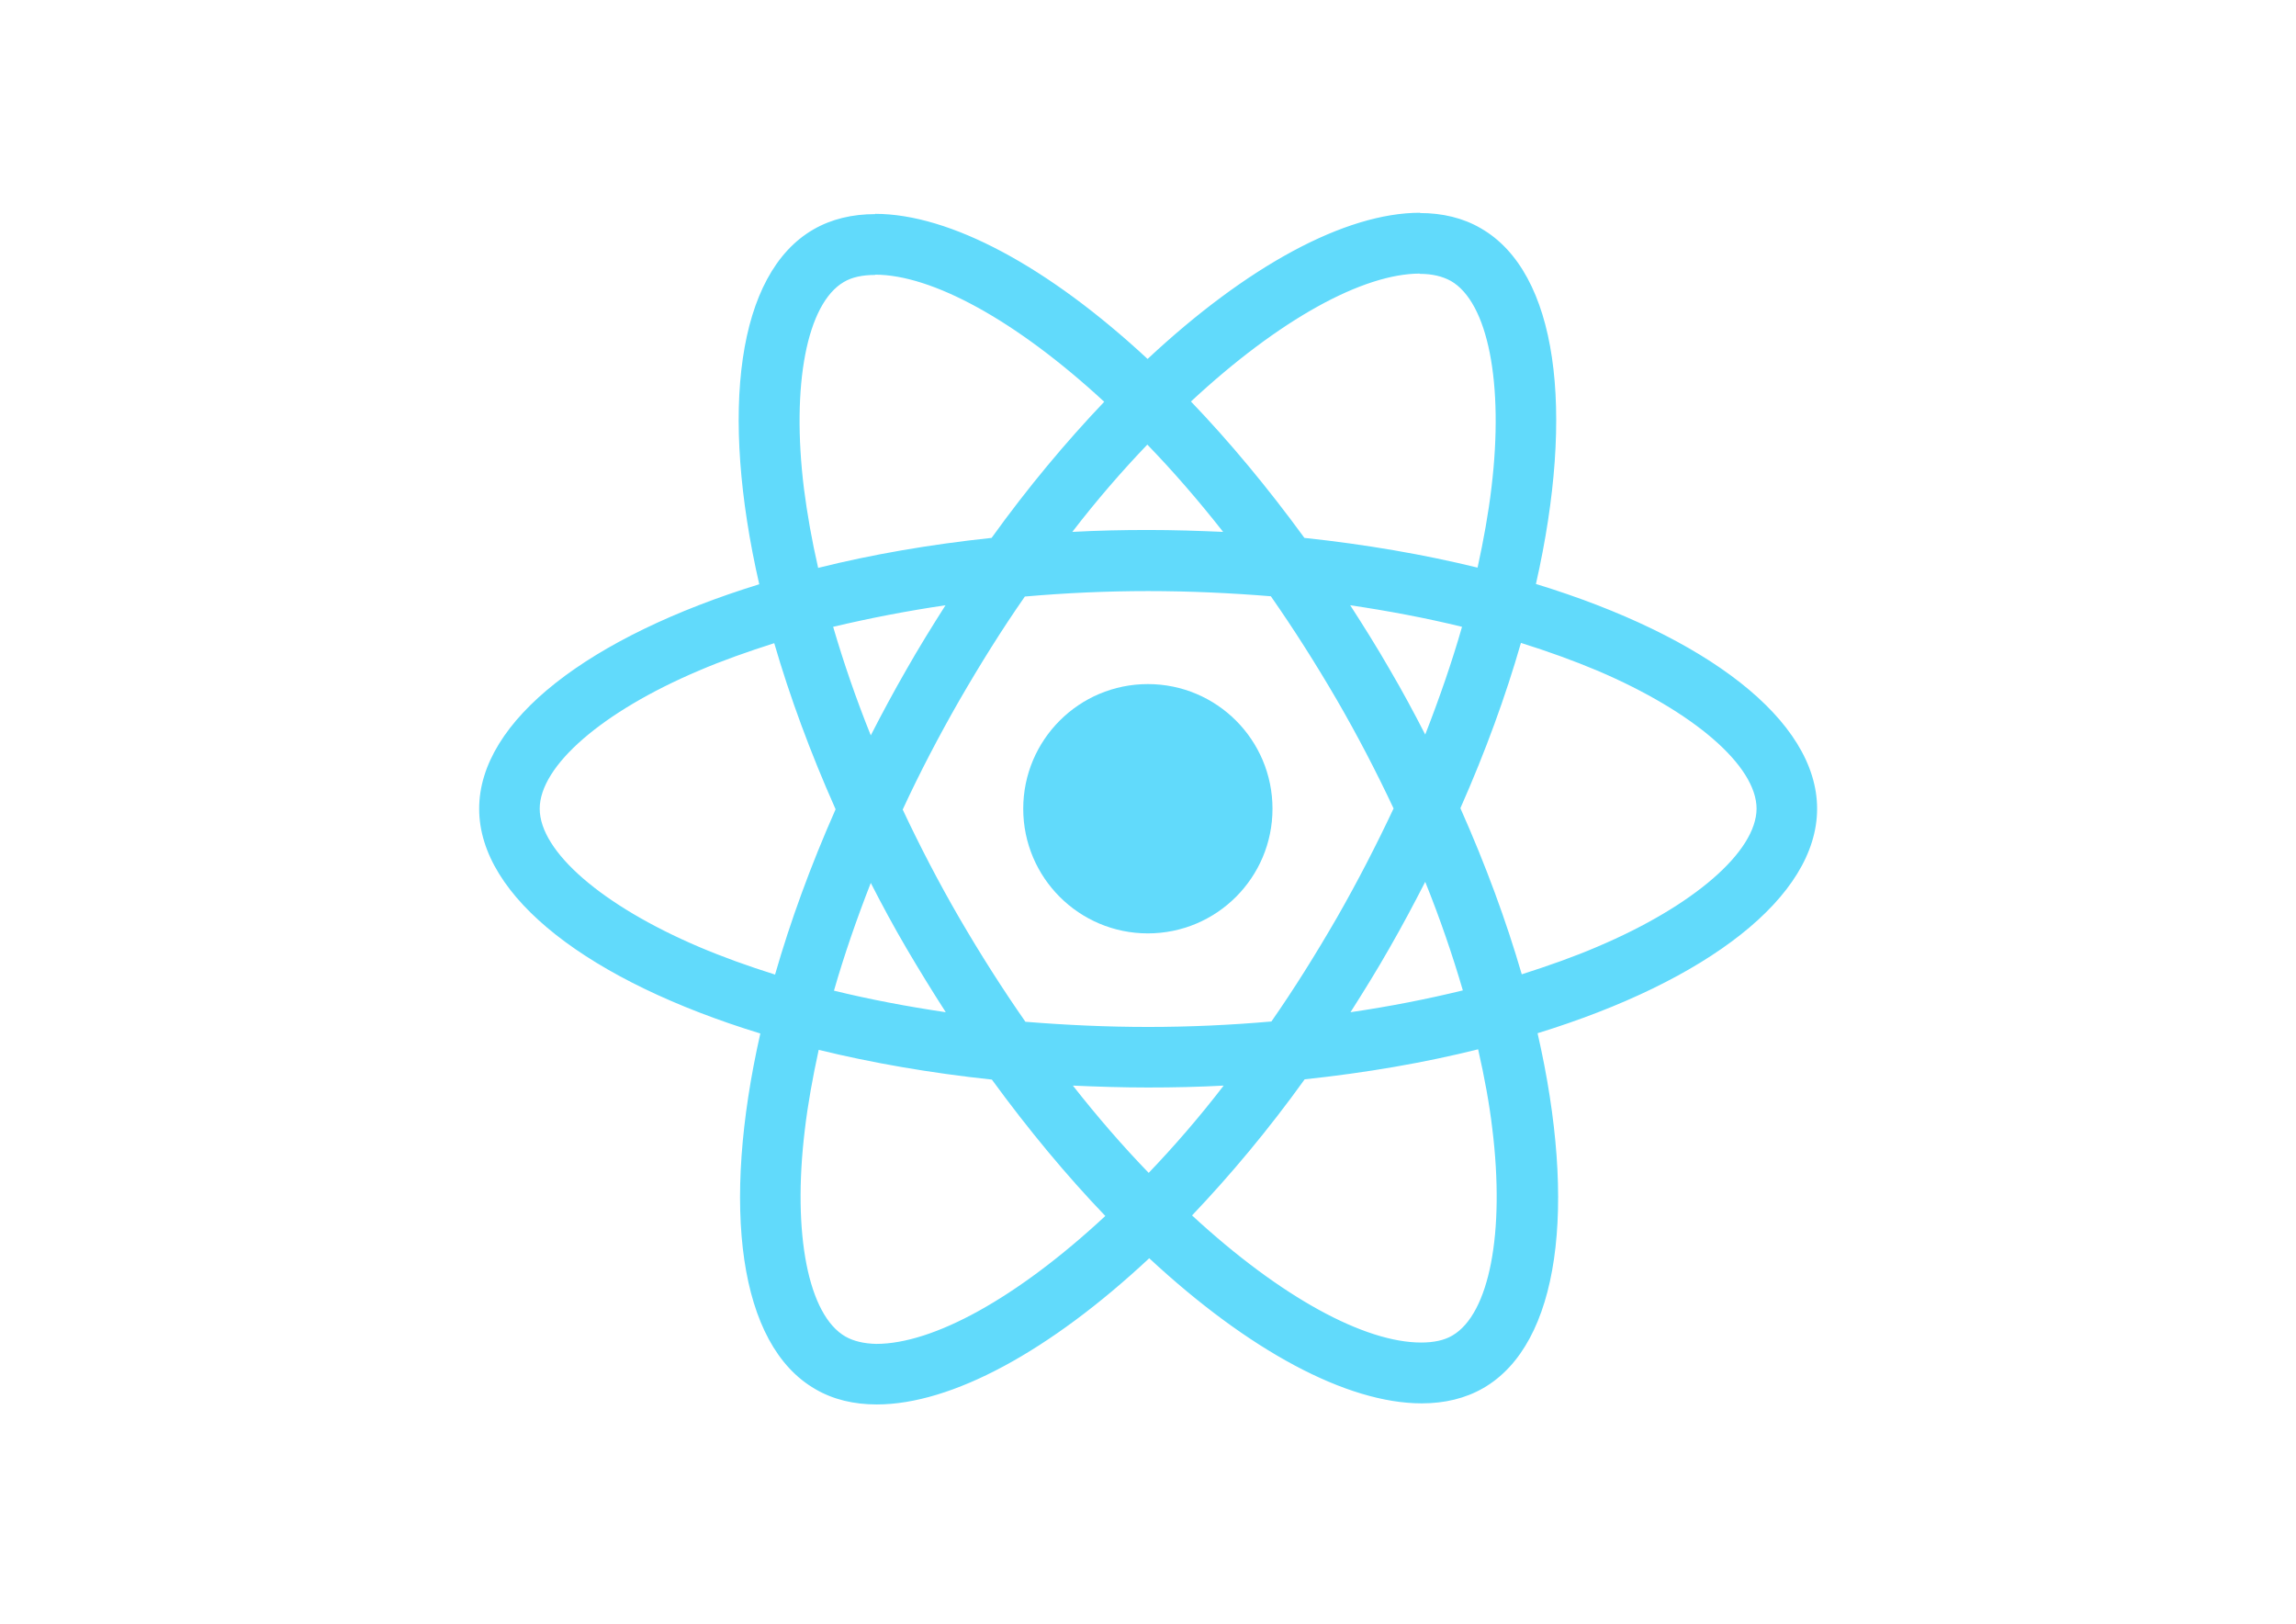
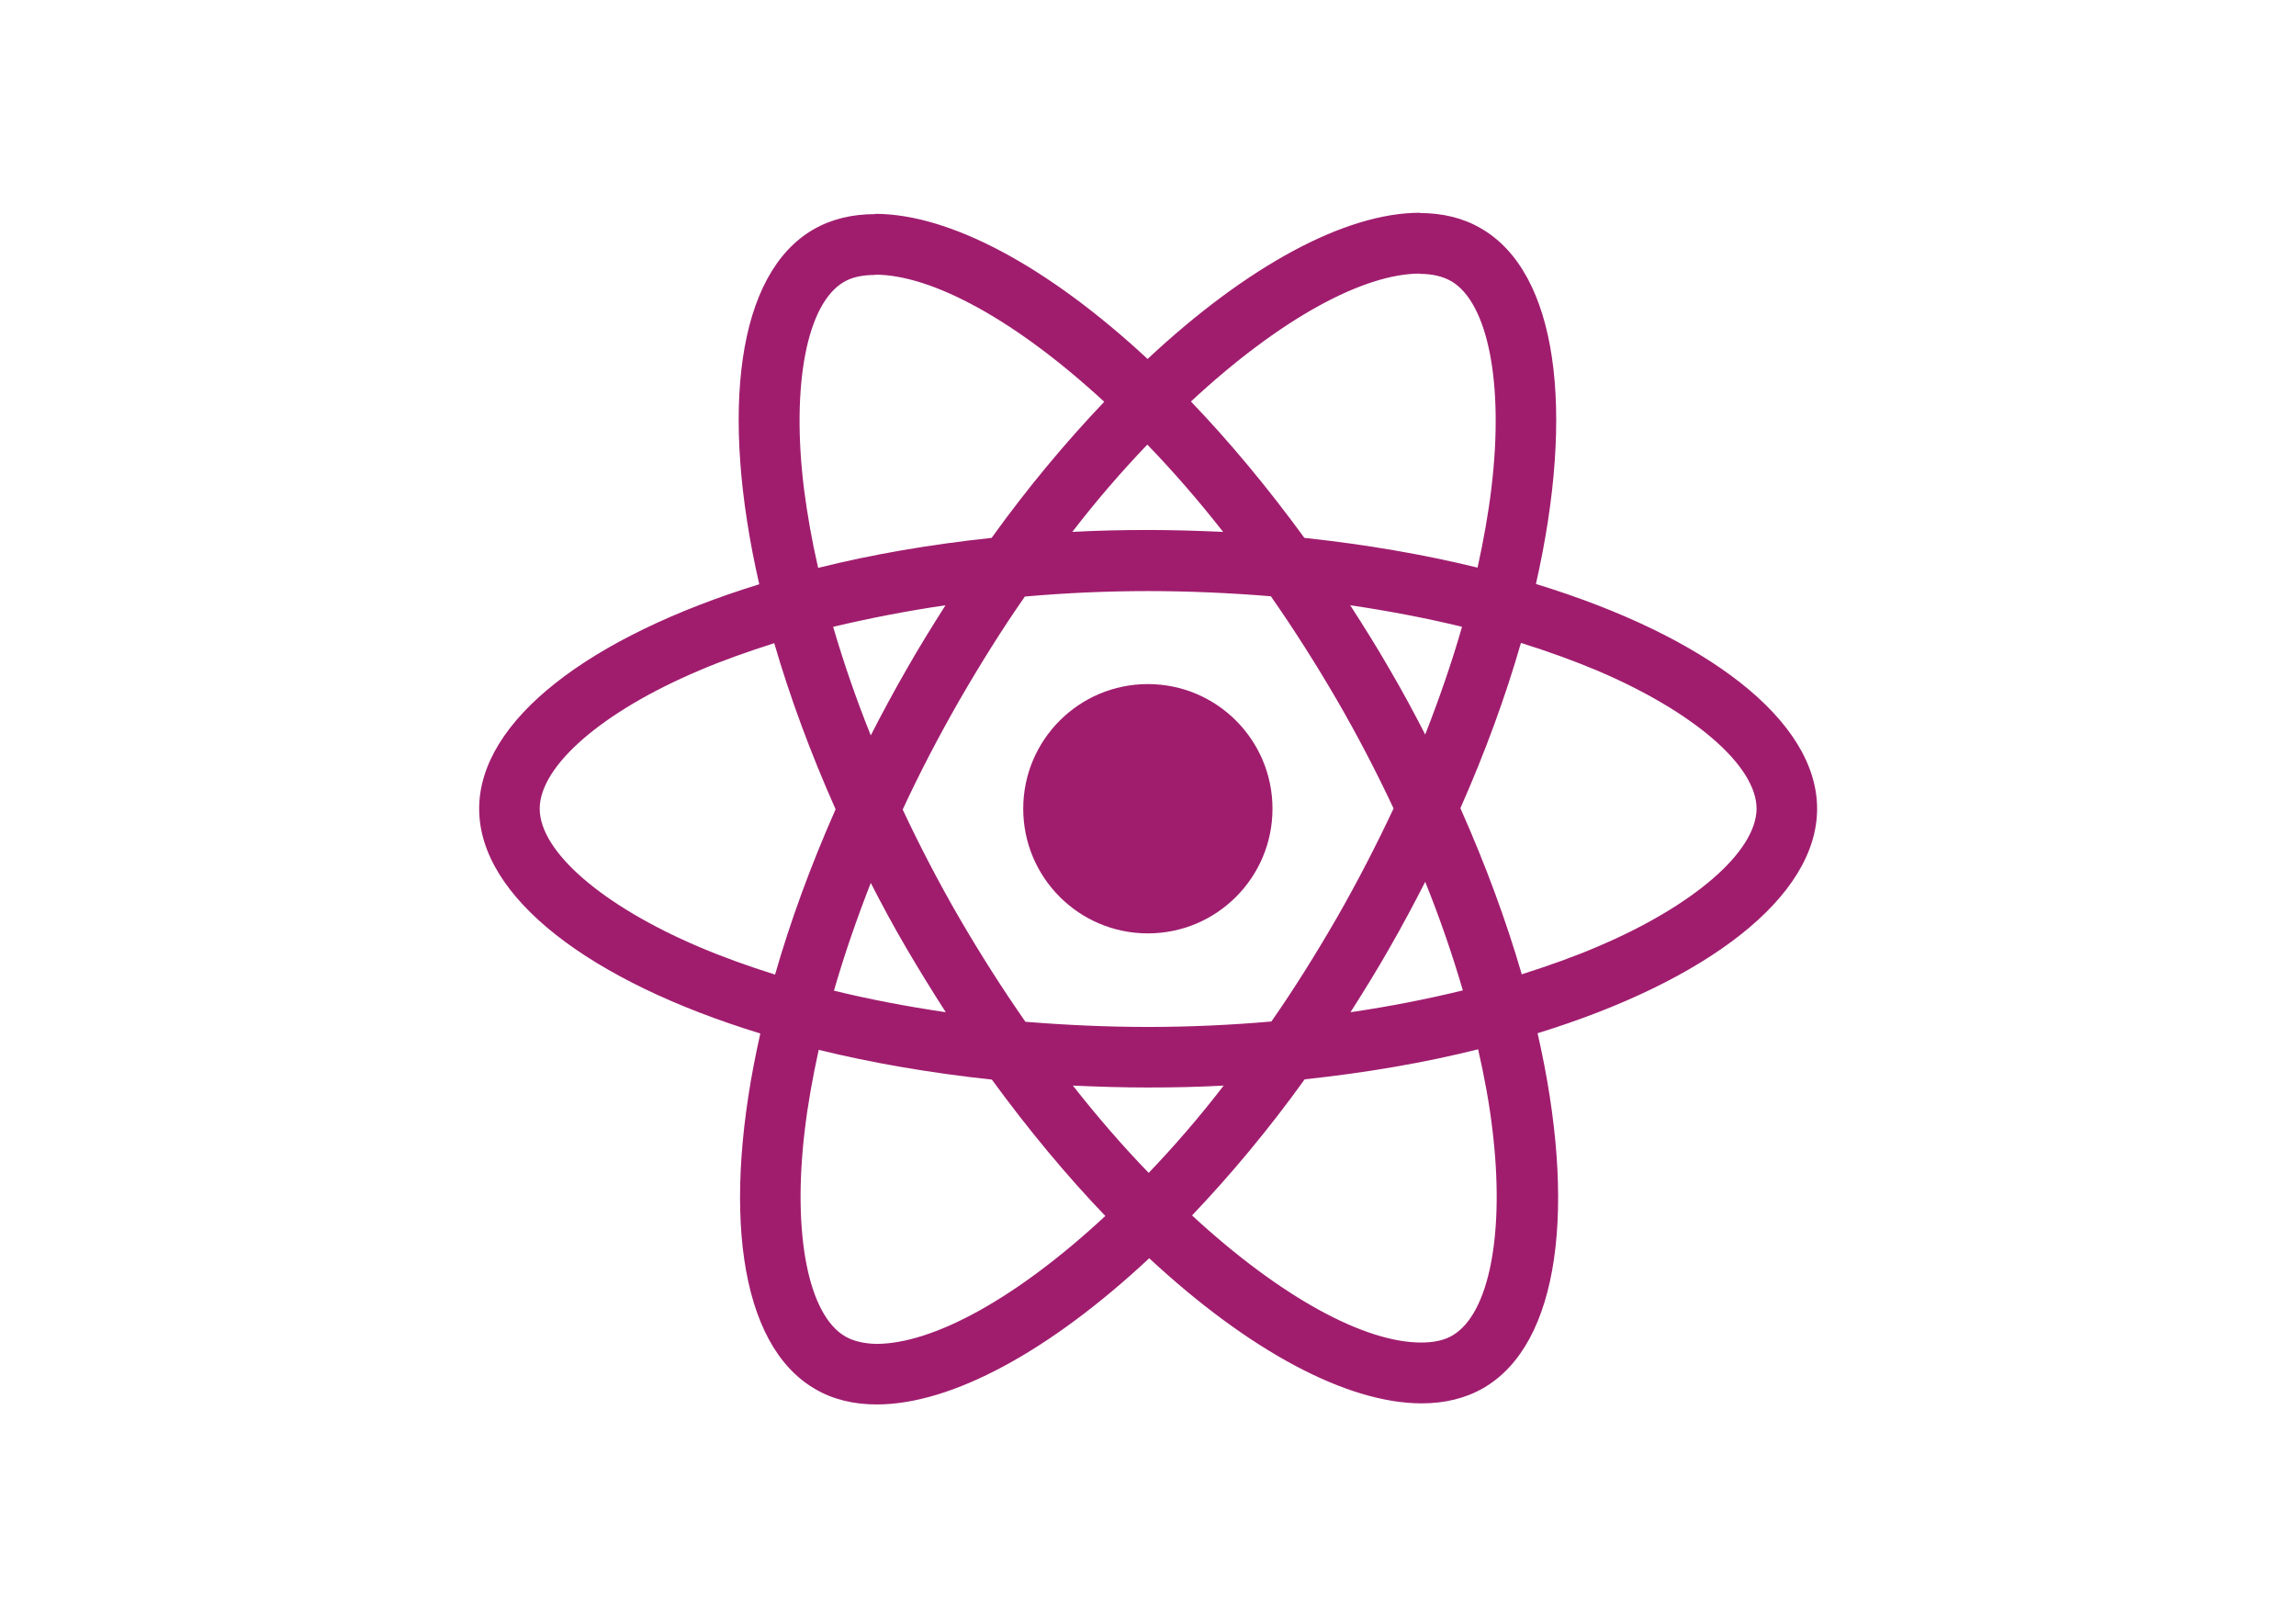
- <svg xmlns="http://www.w3.org/2000/svg" viewBox="0 0 841.9 595.3">
-   <g fill="#61DAFB">
-     <path d="M666.3 296.5c0-32.5-40.7-63.3-103.1-82.4 14.4-63.6 8-114.2-20.2-130.4-6.5-3.8-14.1-5.6-22.4-5.6v22.3c4.6 0 8.3.9 11.4 2.6 13.6 7.8 19.5 37.5 14.9 75.7-1.1 9.4-2.9 19.3-5.1 29.4-19.6-4.8-41-8.5-63.5-10.9-13.5-18.5-27.5-35.3-41.6-50 32.6-30.3 63.2-46.9 84-46.9V78c-27.5 0-63.5 19.6-99.9 53.6-36.4-33.8-72.4-53.2-99.9-53.2v22.3c20.7 0 51.4 16.5 84 46.6-14 14.7-28 31.4-41.3 49.9-22.6 2.4-44 6.1-63.6 11-2.3-10-4-19.7-5.2-29-4.7-38.2 1.1-67.9 14.6-75.8 3-1.8 6.9-2.6 11.5-2.6V78.5c-8.4 0-16 1.8-22.6 5.6-28.1 16.2-34.4 66.7-19.9 130.1-62.2 19.2-102.7 49.9-102.7 82.3 0 32.5 40.7 63.3 103.1 82.4-14.4 63.6-8 114.2 20.2 130.4 6.5 3.8 14.1 5.6 22.5 5.6 27.5 0 63.5-19.6 99.9-53.6 36.4 33.8 72.4 53.2 99.9 53.2 8.4 0 16-1.8 22.6-5.6 28.1-16.2 34.4-66.7 19.9-130.1 62-19.1 102.5-49.9 102.5-82.3zm-130.2-66.7c-3.7 12.9-8.3 26.2-13.5 39.5-4.1-8-8.4-16-13.1-24-4.6-8-9.5-15.8-14.4-23.4 14.2 2.1 27.9 4.7 41 7.9zm-45.8 106.5c-7.8 13.5-15.8 26.3-24.1 38.2-14.9 1.3-30 2-45.2 2-15.1 0-30.2-.7-45-1.9-8.3-11.9-16.4-24.6-24.2-38-7.6-13.1-14.5-26.4-20.8-39.8 6.2-13.4 13.2-26.8 20.7-39.9 7.8-13.5 15.8-26.3 24.1-38.2 14.9-1.3 30-2 45.2-2 15.1 0 30.2.7 45 1.9 8.3 11.9 16.4 24.6 24.2 38 7.6 13.1 14.5 26.4 20.8 39.8-6.3 13.4-13.2 26.8-20.7 39.9zm32.3-13c5.4 13.4 10 26.8 13.8 39.8-13.1 3.2-26.9 5.9-41.2 8 4.9-7.7 9.8-15.6 14.4-23.7 4.6-8 8.9-16.1 13-24.1zM421.2 430c-9.3-9.6-18.6-20.3-27.8-32 9 .4 18.2.7 27.5.7 9.4 0 18.7-.2 27.8-.7-9 11.7-18.3 22.4-27.5 32zm-74.4-58.9c-14.2-2.1-27.9-4.7-41-7.9 3.7-12.9 8.3-26.2 13.5-39.5 4.1 8 8.4 16 13.1 24 4.7 8 9.5 15.8 14.4 23.4zM420.7 163c9.3 9.6 18.6 20.3 27.8 32-9-.4-18.2-.7-27.5-.7-9.4 0-18.7.2-27.8.7 9-11.7 18.3-22.4 27.5-32zm-74 58.9c-4.9 7.7-9.8 15.6-14.4 23.7-4.6 8-8.9 16-13 24-5.4-13.4-10-26.8-13.8-39.8 13.1-3.1 26.9-5.8 41.2-7.9zm-90.5 125.2c-35.4-15.1-58.3-34.9-58.3-50.6 0-15.7 22.9-35.6 58.3-50.6 8.6-3.7 18-7 27.7-10.1 5.7 19.6 13.2 40 22.5 60.9-9.2 20.8-16.6 41.1-22.2 60.6-9.9-3.1-19.3-6.5-28-10.2zM310 490c-13.6-7.8-19.5-37.5-14.9-75.7 1.1-9.4 2.9-19.3 5.1-29.4 19.6 4.8 41 8.5 63.5 10.9 13.5 18.5 27.5 35.3 41.6 50-32.6 30.3-63.2 46.9-84 46.9-4.5-.1-8.3-1-11.3-2.7zm237.2-76.2c4.7 38.2-1.1 67.9-14.6 75.8-3 1.8-6.9 2.6-11.5 2.6-20.7 0-51.4-16.5-84-46.6 14-14.7 28-31.4 41.3-49.9 22.6-2.4 44-6.1 63.6-11 2.3 10.1 4.1 19.8 5.2 29.1zm38.5-66.7c-8.6 3.7-18 7-27.7 10.1-5.7-19.6-13.2-40-22.5-60.9 9.2-20.8 16.6-41.1 22.2-60.6 9.9 3.1 19.3 6.5 28.1 10.2 35.4 15.1 58.3 34.9 58.3 50.6-.1 15.7-23 35.6-58.4 50.6zM320.8 78.4z" />
-     <circle cx="420.9" cy="296.5" r="45.7" />
-     <path d="M520.5 78.1z" />
+ <svg xmlns="http://www.w3.org/2000/svg" width="841.9" height="595.3">
+   <rect id="backgroundrect" width="100%" height="100%" x="0" y="0" fill="none" stroke="none" />
+   <g class="currentLayer" style="">
+     <g fill="#a01d6e" id="svg_1" class="selected" fill-opacity="1">
+       <path d="M666.3 296.5c0-32.5-40.7-63.3-103.1-82.4 14.4-63.6 8-114.2-20.2-130.4-6.5-3.8-14.1-5.6-22.4-5.6v22.3c4.6 0 8.3.9 11.4 2.6 13.6 7.8 19.5 37.5 14.9 75.7-1.1 9.4-2.9 19.3-5.1 29.4-19.6-4.8-41-8.5-63.5-10.9-13.5-18.5-27.5-35.3-41.6-50 32.6-30.3 63.2-46.9 84-46.9V78c-27.5 0-63.5 19.6-99.9 53.6-36.4-33.8-72.4-53.2-99.9-53.2v22.3c20.7 0 51.4 16.5 84 46.6-14 14.7-28 31.4-41.3 49.9-22.6 2.4-44 6.1-63.6 11-2.3-10-4-19.7-5.2-29-4.7-38.2 1.1-67.9 14.6-75.8 3-1.8 6.9-2.6 11.5-2.6V78.5c-8.4 0-16 1.8-22.6 5.6-28.1 16.2-34.4 66.7-19.9 130.1-62.2 19.2-102.7 49.9-102.7 82.3 0 32.5 40.7 63.3 103.1 82.4-14.4 63.6-8 114.2 20.2 130.4 6.5 3.8 14.1 5.6 22.5 5.6 27.5 0 63.5-19.6 99.9-53.6 36.4 33.8 72.4 53.2 99.9 53.2 8.4 0 16-1.8 22.6-5.6 28.1-16.2 34.4-66.7 19.9-130.1 62-19.1 102.5-49.9 102.5-82.3zm-130.2-66.7c-3.7 12.9-8.3 26.2-13.5 39.5-4.1-8-8.4-16-13.1-24-4.6-8-9.5-15.8-14.4-23.4 14.2 2.1 27.9 4.7 41 7.9zm-45.8 106.5c-7.8 13.5-15.8 26.3-24.1 38.2-14.9 1.3-30 2-45.2 2-15.1 0-30.2-.7-45-1.9-8.3-11.9-16.4-24.6-24.2-38-7.6-13.1-14.5-26.4-20.8-39.8 6.2-13.4 13.2-26.8 20.7-39.9 7.8-13.5 15.8-26.3 24.1-38.2 14.9-1.3 30-2 45.2-2 15.1 0 30.2.7 45 1.9 8.3 11.9 16.4 24.6 24.2 38 7.6 13.1 14.5 26.4 20.8 39.8-6.3 13.4-13.2 26.8-20.7 39.9zm32.3-13c5.4 13.4 10 26.8 13.8 39.8-13.1 3.2-26.9 5.9-41.2 8 4.9-7.7 9.8-15.6 14.4-23.7 4.6-8 8.9-16.1 13-24.1zM421.2 430c-9.3-9.6-18.6-20.3-27.8-32 9 .4 18.2.7 27.5.7 9.4 0 18.7-.2 27.8-.7-9 11.7-18.3 22.4-27.5 32zm-74.4-58.9c-14.2-2.1-27.9-4.7-41-7.9 3.7-12.9 8.3-26.2 13.5-39.5 4.1 8 8.4 16 13.1 24 4.7 8 9.5 15.8 14.4 23.4zM420.7 163c9.3 9.6 18.6 20.3 27.8 32-9-.4-18.2-.7-27.5-.7-9.4 0-18.7.2-27.8.7 9-11.7 18.3-22.4 27.5-32zm-74 58.9c-4.9 7.7-9.8 15.6-14.4 23.7-4.6 8-8.9 16-13 24-5.4-13.4-10-26.8-13.8-39.8 13.1-3.1 26.9-5.8 41.2-7.9zm-90.5 125.2c-35.4-15.1-58.3-34.9-58.3-50.6 0-15.7 22.9-35.6 58.3-50.6 8.6-3.7 18-7 27.7-10.1 5.7 19.6 13.2 40 22.5 60.9-9.2 20.8-16.6 41.1-22.2 60.6-9.9-3.1-19.3-6.5-28-10.2zM310 490c-13.6-7.8-19.5-37.5-14.9-75.7 1.1-9.4 2.9-19.3 5.1-29.4 19.6 4.8 41 8.5 63.5 10.9 13.5 18.5 27.5 35.3 41.6 50-32.6 30.3-63.2 46.9-84 46.9-4.5-.1-8.3-1-11.3-2.7zm237.2-76.2c4.7 38.2-1.1 67.9-14.6 75.8-3 1.8-6.9 2.6-11.5 2.6-20.7 0-51.4-16.5-84-46.6 14-14.7 28-31.4 41.3-49.9 22.6-2.4 44-6.1 63.6-11 2.3 10.1 4.1 19.8 5.2 29.1zm38.5-66.7c-8.6 3.7-18 7-27.7 10.1-5.7-19.6-13.2-40-22.5-60.9 9.2-20.8 16.6-41.1 22.2-60.6 9.9 3.1 19.3 6.5 28.1 10.2 35.4 15.1 58.3 34.9 58.3 50.6-.1 15.7-23 35.6-58.4 50.6zM320.8 78.4z" id="svg_2" fill="#a01d6e" />
+       <circle cx="420.9" cy="296.5" r="45.7" id="svg_3" fill="#a01d6e" />
+       <path d="M520.5 78.1z" id="svg_4" fill="#a01d6e" />
+     </g>
  </g>
</svg>
